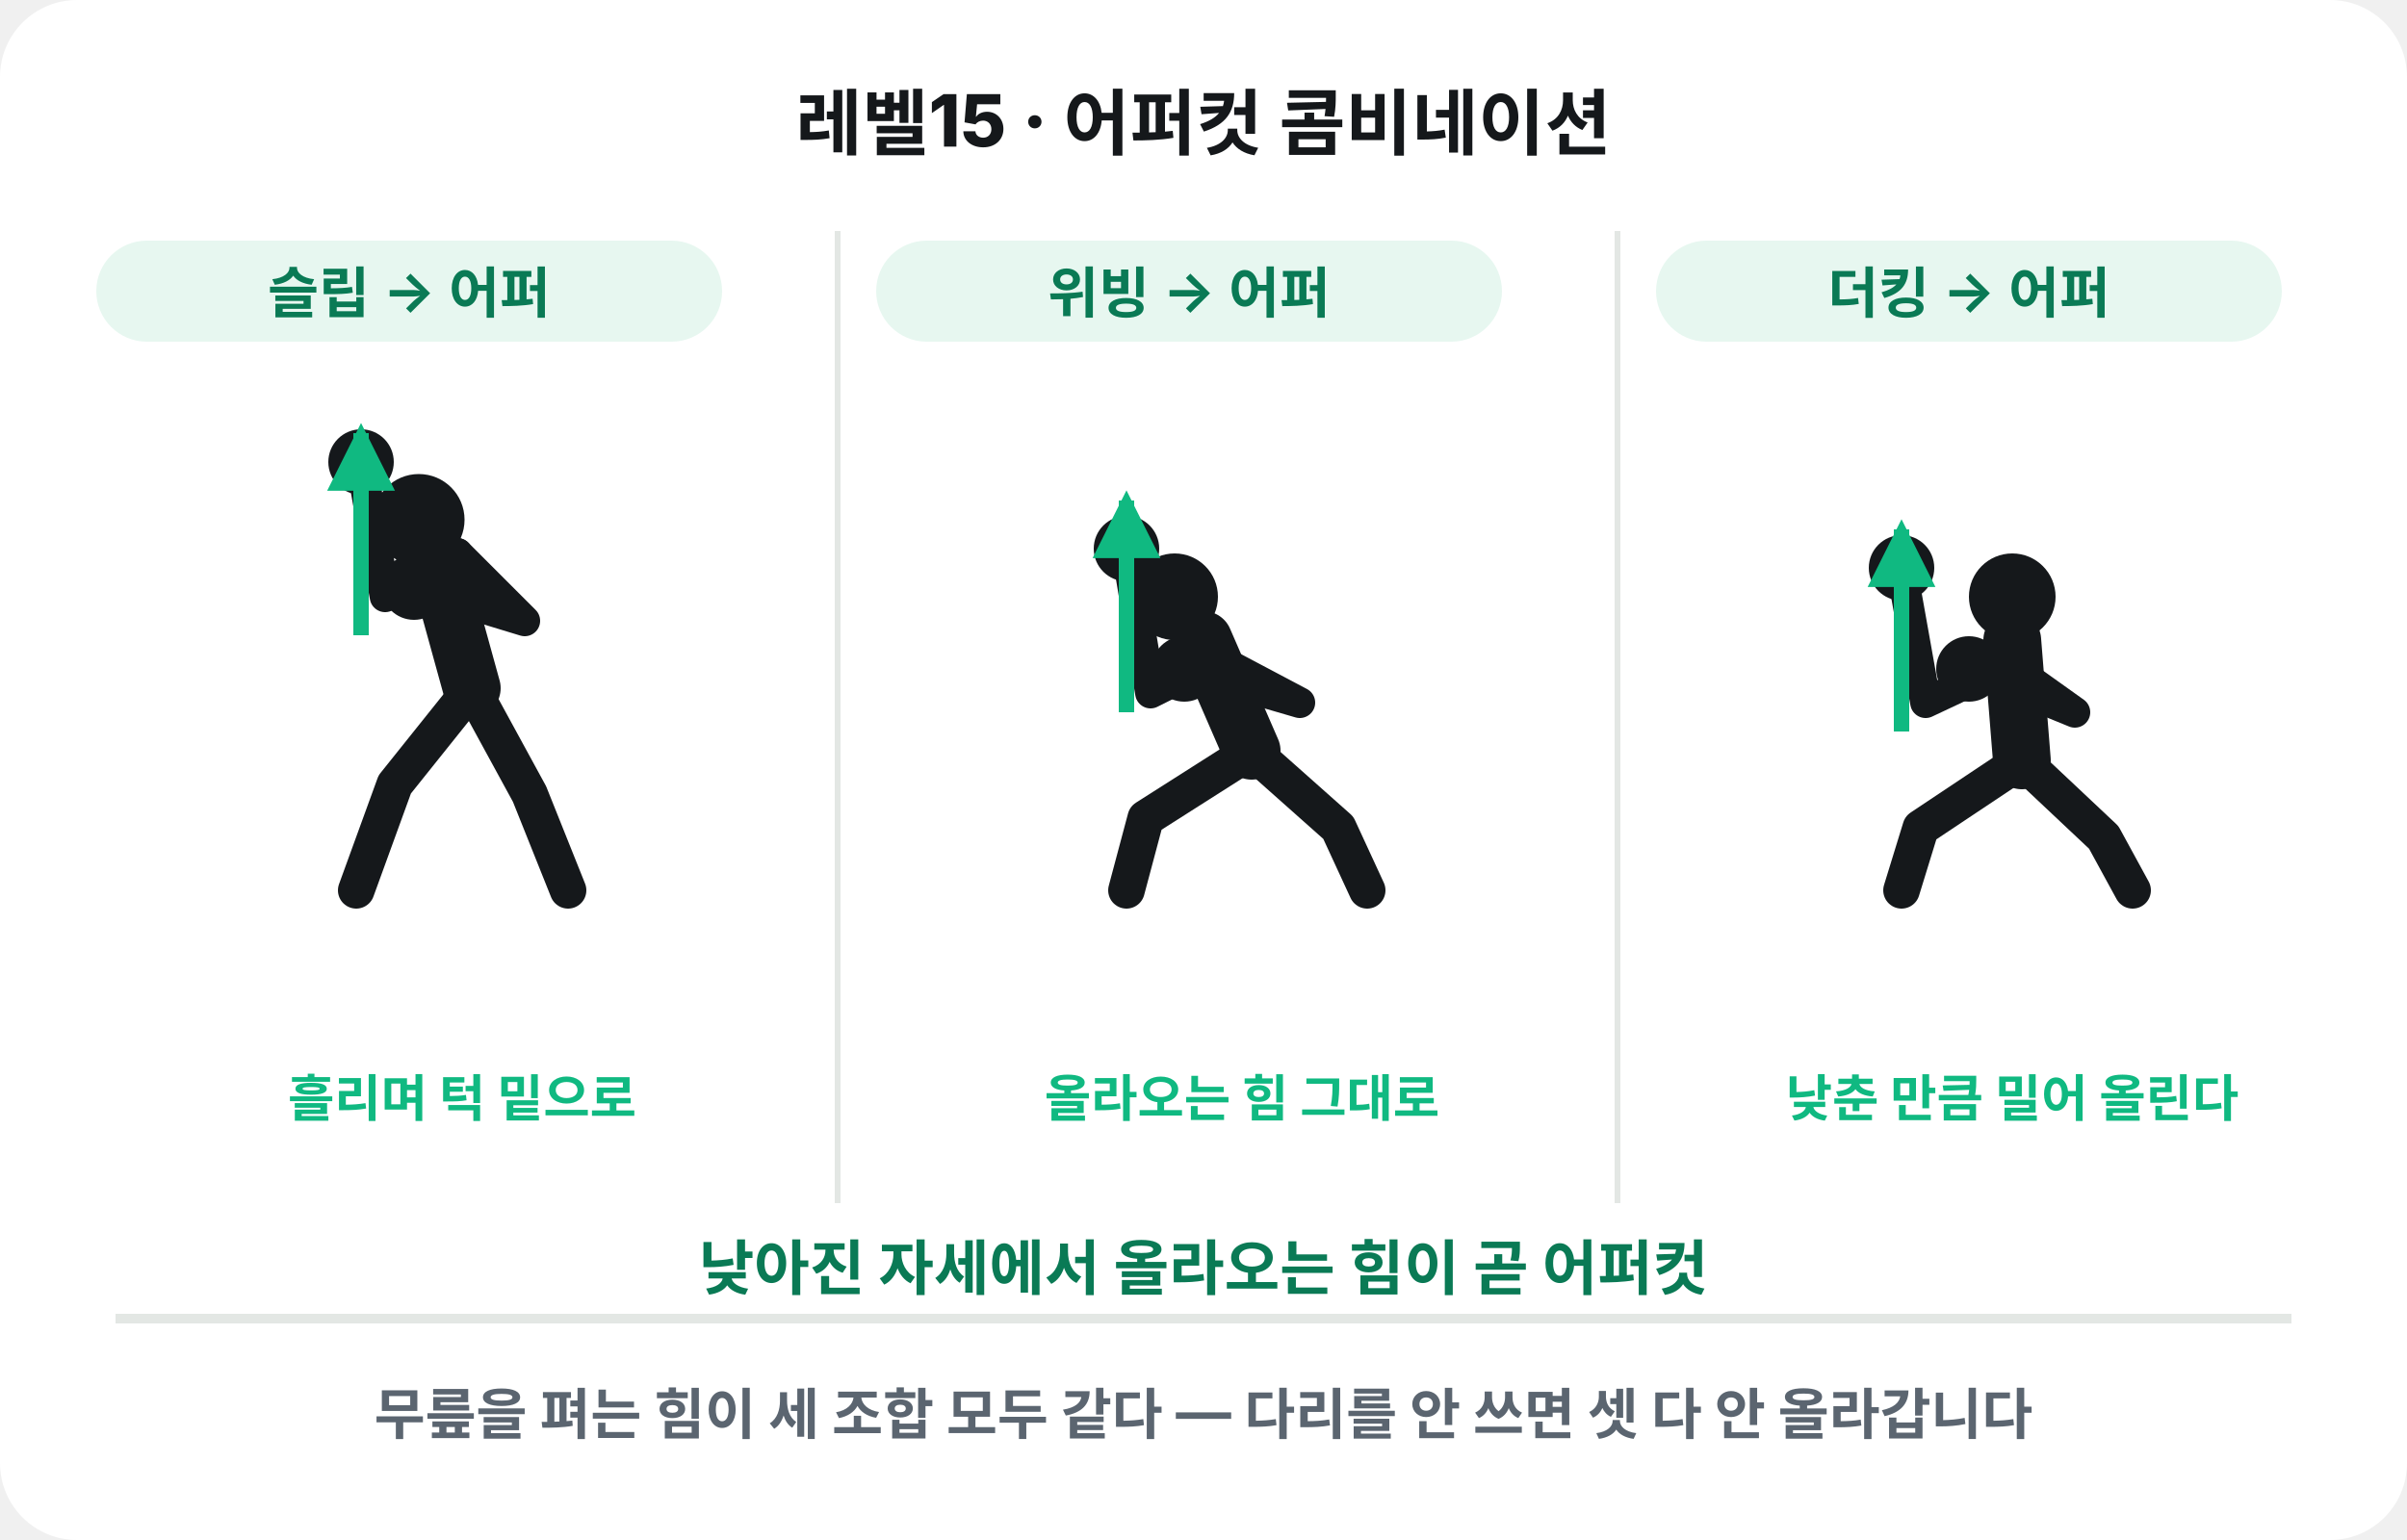
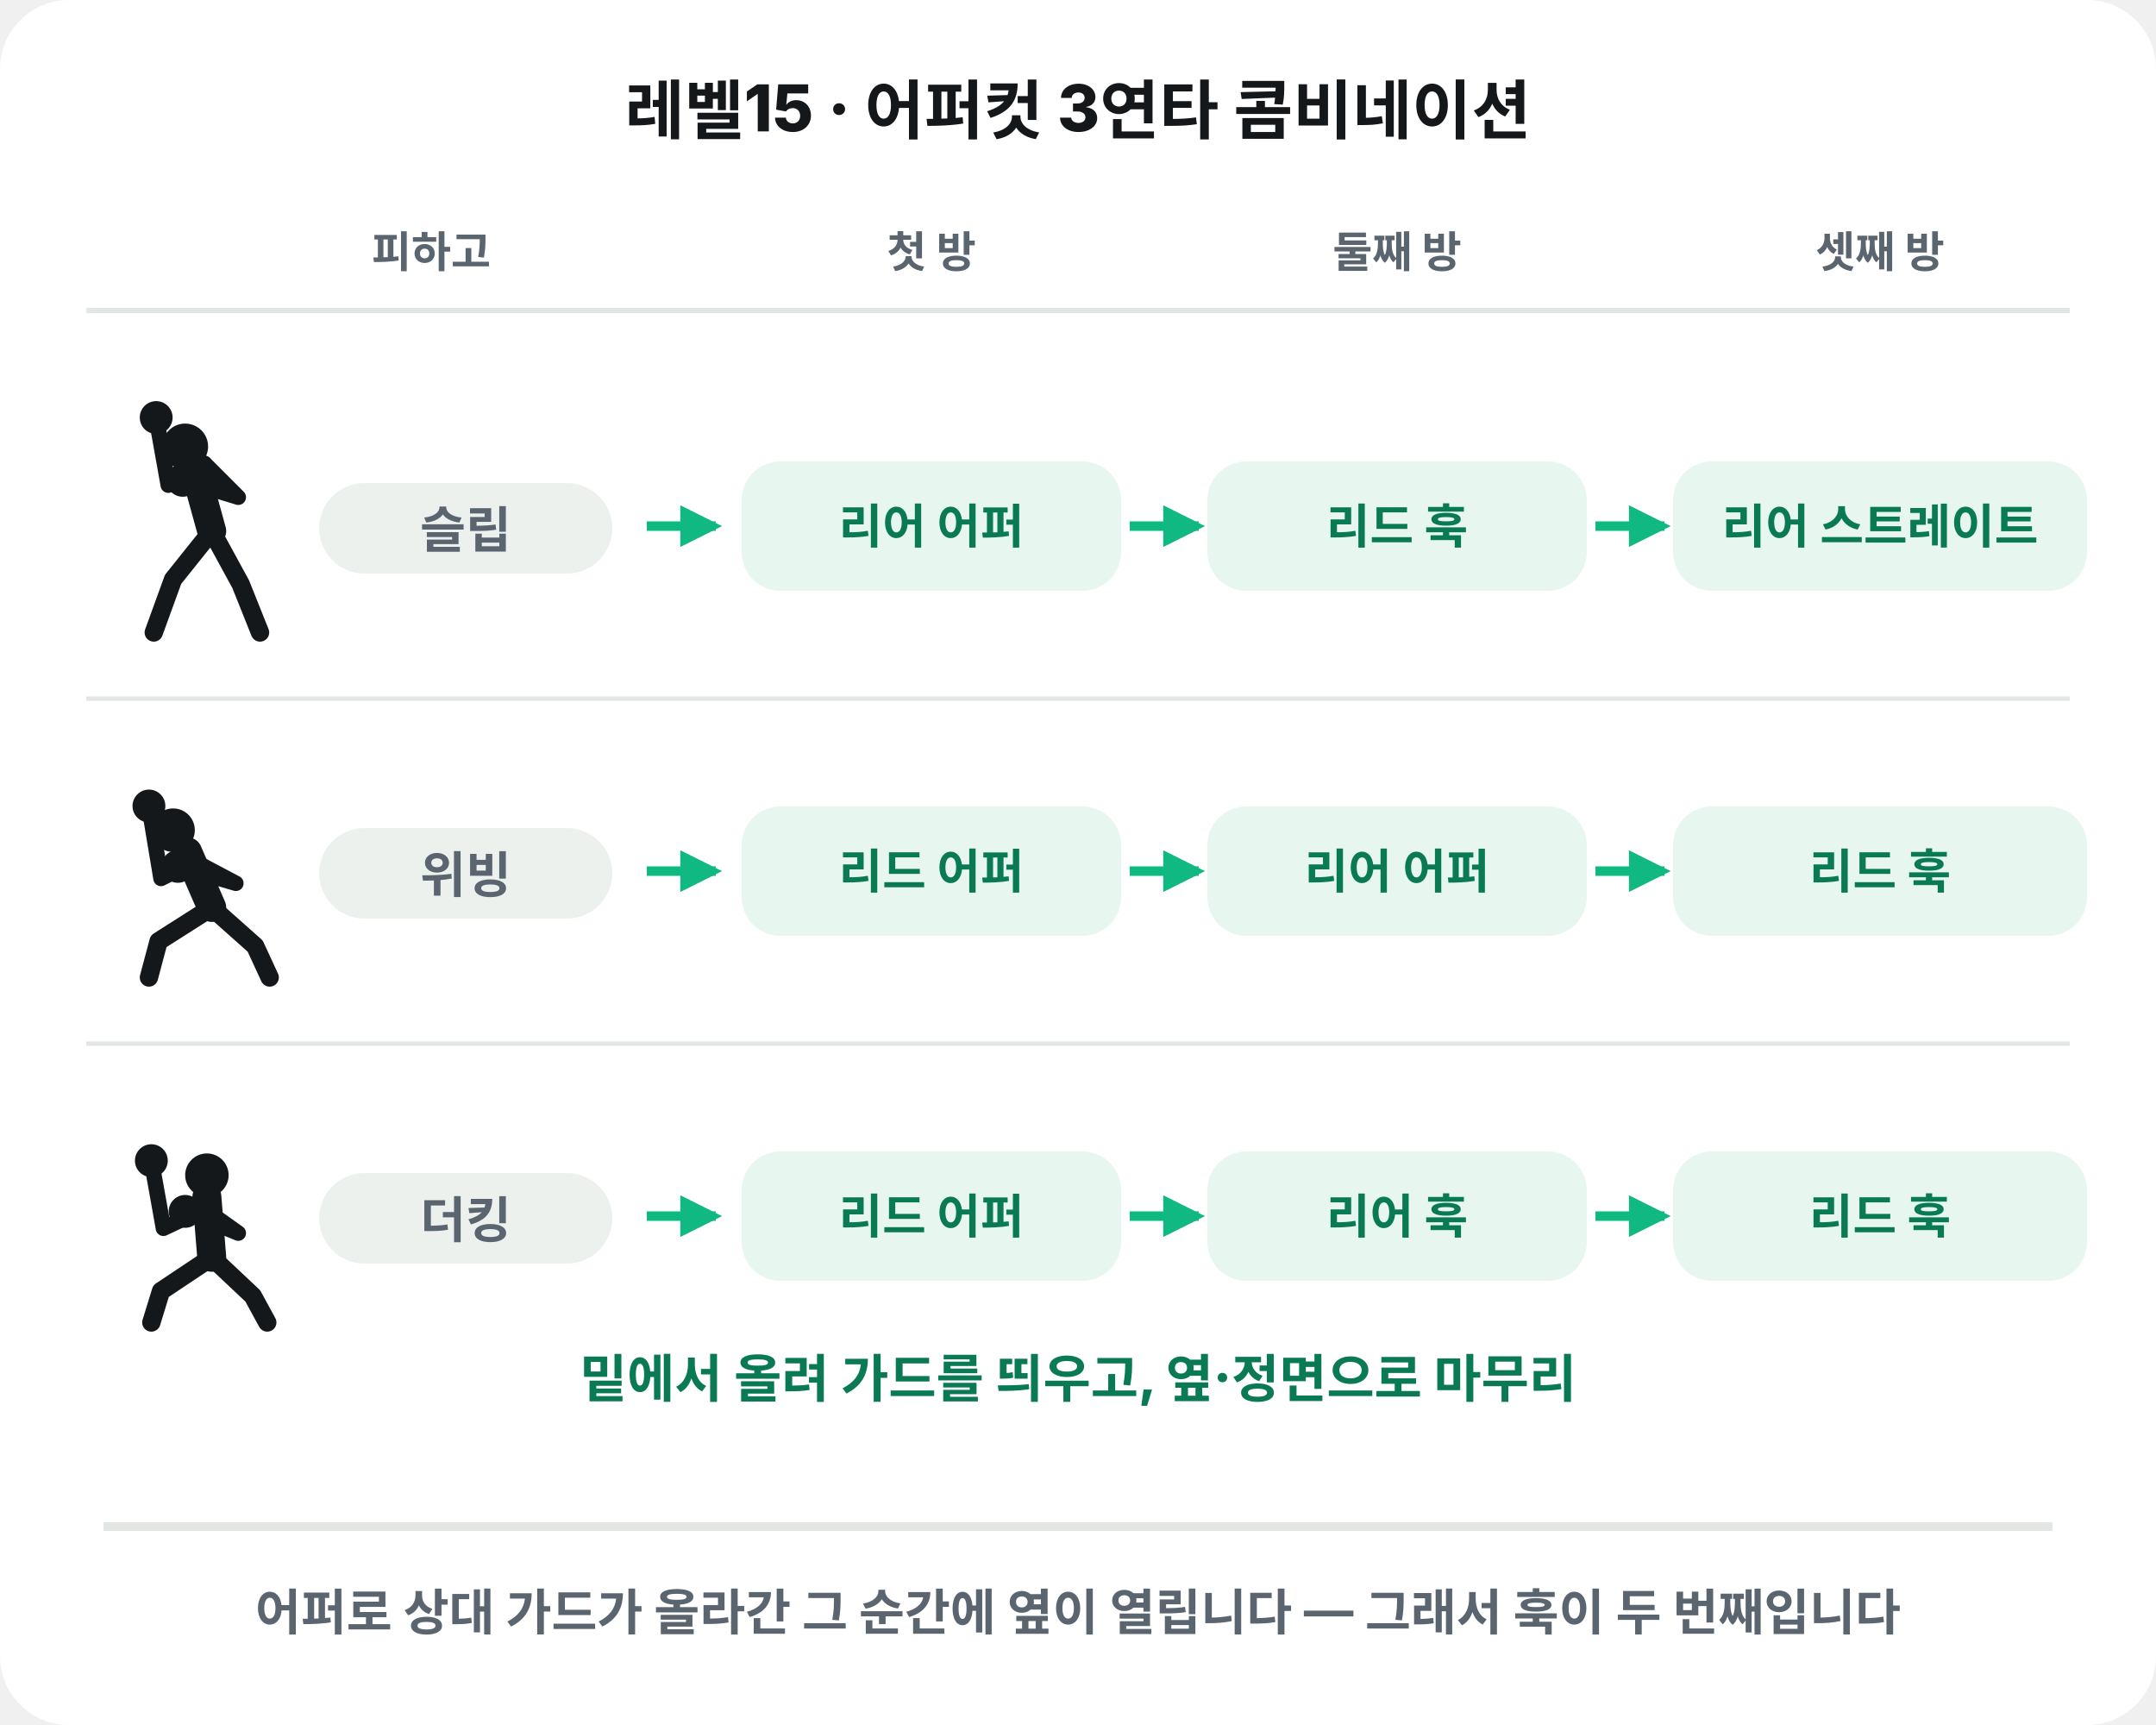
- <svg xmlns="http://www.w3.org/2000/svg" viewBox="0 0 500 320" role="img" font-family="'Pretendard','IBM Plex Sans KR',system-ui,-apple-system,'Malgun Gothic',sans-serif" aria-label="슬립·위빙·더킹으로 낮아진 자세에서 무릎을 펴는 힘이 그대로 어퍼컷이 된다.">
+ <svg xmlns="http://www.w3.org/2000/svg" viewBox="0 0 500 400" role="img" font-family="'Pretendard','IBM Plex Sans KR',system-ui,-apple-system,'Malgun Gothic',sans-serif" aria-label="세 회피에서 어퍼컷으로 시작해 훅·직선으로 마무리하는 3연타. 어퍼로 가드를 올리고 열린 옆을 친다.">
  <defs>
-     <marker id="cb15-m" viewBox="0 0 10 10" refX="8.5" refY="5" markerWidth="4.4" markerHeight="4.4" orient="auto-start-reverse">
+     <marker id="cb15" viewBox="0 0 10 10" refX="8.5" refY="5" markerWidth="4.4" markerHeight="4.4" orient="auto-start-reverse">
      <path d="M0,0 L10,5 L0,10 z" fill="#10B981" />
    </marker>
+     <marker id="cb15g" viewBox="0 0 10 10" refX="8.5" refY="5" markerWidth="4.4" markerHeight="4.4" orient="auto-start-reverse">
+       <path d="M0,0 L10,5 L0,10 z" fill="#AEB7BE" />
+     </marker>
  </defs>
-   <rect x="0" y="0" width="500" height="320" rx="16" fill="#FFFFFF" />
-   <text x="250" y="31" fill="#15181B" font-size="15" font-weight="800" text-anchor="middle">레벨15 · 어퍼컷 콤비네이션</text>
-   <line x1="174" y1="48" x2="174" y2="250" stroke="#E3E7E4" stroke-width="1.2" />
-   <line x1="336" y1="48" x2="336" y2="250" stroke="#E3E7E4" stroke-width="1.2" />
-   <rect x="20" y="50" width="130" height="21" rx="10.5" fill="#E7F7F0" />
-   <text x="85" y="65" fill="#0A7A55" font-size="11.5" font-weight="700" text-anchor="middle">슬립 → 어퍼</text>
-   <g transform="translate(192,0) scale(-1,1)">
-     <g opacity="1">
-       <polyline points="97,115 83,129 106,122" fill="none" stroke="#15181B" stroke-width="6.4" stroke-linecap="round" stroke-linejoin="round" />
-       <circle cx="106" cy="122" r="6.8" fill="#15181B" />
-       <polyline points="94,143 82,165 74,185" fill="none" stroke="#15181B" stroke-width="7.6" stroke-linecap="round" stroke-linejoin="round" />
-       <polyline points="102,114 94,143" fill="none" stroke="#15181B" stroke-width="12" stroke-linecap="round" stroke-linejoin="round" />
-       <polyline points="94,143 110,163 118,185" fill="none" stroke="#15181B" stroke-width="7.6" stroke-linecap="round" stroke-linejoin="round" />
-       <circle cx="105" cy="108" r="9.5" fill="#15181B" />
-       <polyline points="97,115 112,124 117,96" fill="none" stroke="#15181B" stroke-width="6.4" stroke-linecap="round" stroke-linejoin="round" />
-       <circle cx="117" cy="96" r="6.8" fill="#15181B" />
+   <rect x="0" y="0" width="500" height="400" rx="16" fill="#FFFFFF" />
+   <text x="250" y="31" fill="#15181B" font-size="15" font-weight="800" text-anchor="middle">레벨15 · 어퍼컷 3연타 콤비네이션</text>
+   <text x="100" y="62" fill="#5B6570" font-size="10" font-weight="700" text-anchor="middle">피하고</text>
+   <text x="216" y="62" fill="#5B6570" font-size="10" font-weight="700" text-anchor="middle">첫 방</text>
+   <text x="324" y="62" fill="#5B6570" font-size="10" font-weight="700" text-anchor="middle">둘째 방</text>
+   <text x="436" y="62" fill="#5B6570" font-size="10" font-weight="700" text-anchor="middle">셋째 방</text>
+   <line x1="20" y1="72" x2="480" y2="72" stroke="#E3E7E4" stroke-width="1.2" />
+   <g transform="translate(21.1,53.7) scale(0.56)">
+     <g transform="translate(96,0) scale(-1,1)">
+       <g opacity="1">
+         <polyline points="49,96 35,110 58,103" fill="none" stroke="#15181B" stroke-width="6.4" stroke-linecap="round" stroke-linejoin="round" />
+         <circle cx="58" cy="103" r="6.8" fill="#15181B" />
+         <polyline points="46,124 34,146 26,166" fill="none" stroke="#15181B" stroke-width="7.6" stroke-linecap="round" stroke-linejoin="round" />
+         <polyline points="54,95 46,124" fill="none" stroke="#15181B" stroke-width="12" stroke-linecap="round" stroke-linejoin="round" />
+         <polyline points="46,124 62,144 70,166" fill="none" stroke="#15181B" stroke-width="7.6" stroke-linecap="round" stroke-linejoin="round" />
+         <circle cx="57" cy="89" r="9.5" fill="#15181B" />
+         <polyline points="49,96 64,105 69,77" fill="none" stroke="#15181B" stroke-width="6.4" stroke-linecap="round" stroke-linejoin="round" />
+         <circle cx="69" cy="77" r="6.8" fill="#15181B" />
+       </g>
    </g>
  </g>
-   <line x1="75" y1="132" x2="75" y2="90" stroke="#10B981" stroke-width="3.2" marker-end="url(#cb15-m)" />
-   <text x="96" y="232" fill="#10B981" font-size="10.5" font-weight="600" text-anchor="middle">흘리며 턱 밑으로</text>
-   <rect x="182" y="50" width="130" height="21" rx="10.5" fill="#E7F7F0" />
-   <text x="247" y="65" fill="#0A7A55" font-size="11.5" font-weight="700" text-anchor="middle">위빙 → 어퍼</text>
-   <g transform="translate(516,0) scale(-1,1)">
-     <g opacity="1">
-       <polyline points="263,137 246,146 270,139" fill="none" stroke="#15181B" stroke-width="6.4" stroke-linecap="round" stroke-linejoin="round" />
-       <circle cx="270" cy="139" r="6.8" fill="#15181B" />
-       <polyline points="256,156 238,172 232,185" fill="none" stroke="#15181B" stroke-width="7.6" stroke-linecap="round" stroke-linejoin="round" />
-       <polyline points="266,133 256,156" fill="none" stroke="#15181B" stroke-width="12" stroke-linecap="round" stroke-linejoin="round" />
-       <polyline points="256,156 278,170 282,185" fill="none" stroke="#15181B" stroke-width="7.6" stroke-linecap="round" stroke-linejoin="round" />
-       <circle cx="272" cy="124" r="9" fill="#15181B" />
-       <polyline points="263,137 277,144 282,114" fill="none" stroke="#15181B" stroke-width="6.4" stroke-linecap="round" stroke-linejoin="round" />
-       <circle cx="282" cy="114" r="6.8" fill="#15181B" />
+   <rect x="74" y="112" width="68" height="21" rx="10.5" fill="#EDF1EE" />
+   <text x="108" y="127" fill="#5B6570" font-size="11.5" font-weight="700" text-anchor="middle">슬립</text>
+   <line x1="150" y1="122" x2="166" y2="122" stroke="#10B981" stroke-width="2.2" marker-end="url(#cb15)" />
+   <rect x="172" y="107" width="88" height="30" rx="9" fill="#E7F7F0" />
+   <text x="216" y="126" fill="#0A7A55" font-size="11" font-weight="800" text-anchor="middle">리어 어퍼</text>
+   <line x1="262" y1="122" x2="278" y2="122" stroke="#10B981" stroke-width="2.2" marker-end="url(#cb15)" />
+   <rect x="280" y="107" width="88" height="30" rx="9" fill="#E7F7F0" />
+   <text x="324" y="126" fill="#0A7A55" font-size="11" font-weight="800" text-anchor="middle">리드 훅</text>
+   <line x1="370" y1="122" x2="386" y2="122" stroke="#10B981" stroke-width="2.2" marker-end="url(#cb15)" />
+   <rect x="388" y="107" width="96" height="30" rx="9" fill="#E7F7F0" />
+   <text x="436" y="126" fill="#0A7A55" font-size="11" font-weight="800" text-anchor="middle">리어 스트레이트</text>
+   <line x1="20" y1="162" x2="480" y2="162" stroke="#E3E7E4" stroke-width="1" />
+   <g transform="translate(21.1,88.9) scale(0.56)">
+     <g transform="translate(96,0) scale(-1,1)">
+       <g opacity="1">
+         <polyline points="53,198 36,207 60,200" fill="none" stroke="#15181B" stroke-width="6.4" stroke-linecap="round" stroke-linejoin="round" />
+         <circle cx="60" cy="200" r="6.8" fill="#15181B" />
+         <polyline points="46,217 28,233 22,246" fill="none" stroke="#15181B" stroke-width="7.6" stroke-linecap="round" stroke-linejoin="round" />
+         <polyline points="56,194 46,217" fill="none" stroke="#15181B" stroke-width="12" stroke-linecap="round" stroke-linejoin="round" />
+         <polyline points="46,217 68,231 72,246" fill="none" stroke="#15181B" stroke-width="7.6" stroke-linecap="round" stroke-linejoin="round" />
+         <circle cx="62" cy="185" r="9" fill="#15181B" />
+         <polyline points="53,198 67,205 72,175" fill="none" stroke="#15181B" stroke-width="6.4" stroke-linecap="round" stroke-linejoin="round" />
+         <circle cx="72" cy="175" r="6.8" fill="#15181B" />
+       </g>
    </g>
  </g>
-   <line x1="234" y1="148" x2="234" y2="104" stroke="#10B981" stroke-width="3.2" marker-end="url(#cb15-m)" />
-   <text x="258" y="232" fill="#10B981" font-size="10.5" font-weight="600" text-anchor="middle">올라오는 힘 그대로</text>
-   <rect x="344" y="50" width="130" height="21" rx="10.5" fill="#E7F7F0" />
-   <text x="409" y="65" fill="#0A7A55" font-size="11.5" font-weight="700" text-anchor="middle">더킹 → 어퍼</text>
-   <g transform="translate(836,0) scale(-1,1)">
-     <g opacity="1">
-       <polyline points="419,138 405,148 427,139" fill="none" stroke="#15181B" stroke-width="6.4" stroke-linecap="round" stroke-linejoin="round" />
-       <circle cx="427" cy="139" r="6.8" fill="#15181B" />
-       <polyline points="416,158 399,174 393,185" fill="none" stroke="#15181B" stroke-width="7.6" stroke-linecap="round" stroke-linejoin="round" />
-       <polyline points="418,133 416,158" fill="none" stroke="#15181B" stroke-width="12" stroke-linecap="round" stroke-linejoin="round" />
-       <polyline points="416,158 437,172 441,185" fill="none" stroke="#15181B" stroke-width="7.6" stroke-linecap="round" stroke-linejoin="round" />
-       <circle cx="418" cy="124" r="9" fill="#15181B" />
-       <polyline points="419,138 436,146 441,118" fill="none" stroke="#15181B" stroke-width="6.4" stroke-linecap="round" stroke-linejoin="round" />
-       <circle cx="441" cy="118" r="6.8" fill="#15181B" />
+   <rect x="74" y="192" width="68" height="21" rx="10.5" fill="#EDF1EE" />
+   <text x="108" y="207" fill="#5B6570" font-size="11.5" font-weight="700" text-anchor="middle">위빙</text>
+   <line x1="150" y1="202" x2="166" y2="202" stroke="#10B981" stroke-width="2.2" marker-end="url(#cb15)" />
+   <rect x="172" y="187" width="88" height="30" rx="9" fill="#E7F7F0" />
+   <text x="216" y="206" fill="#0A7A55" font-size="11" font-weight="800" text-anchor="middle">리드 어퍼</text>
+   <line x1="262" y1="202" x2="278" y2="202" stroke="#10B981" stroke-width="2.2" marker-end="url(#cb15)" />
+   <rect x="280" y="187" width="88" height="30" rx="9" fill="#E7F7F0" />
+   <text x="324" y="206" fill="#0A7A55" font-size="11" font-weight="800" text-anchor="middle">리어 어퍼</text>
+   <line x1="370" y1="202" x2="386" y2="202" stroke="#10B981" stroke-width="2.2" marker-end="url(#cb15)" />
+   <rect x="388" y="187" width="96" height="30" rx="9" fill="#E7F7F0" />
+   <text x="436" y="206" fill="#0A7A55" font-size="11" font-weight="800" text-anchor="middle">리드 훅</text>
+   <line x1="20" y1="242" x2="480" y2="242" stroke="#E3E7E4" stroke-width="1" />
+   <g transform="translate(21.1,124.1) scale(0.56)">
+     <g transform="translate(96,0) scale(-1,1)">
+       <g opacity="1">
+         <polyline points="49,279 35,289 57,280" fill="none" stroke="#15181B" stroke-width="6.4" stroke-linecap="round" stroke-linejoin="round" />
+         <circle cx="57" cy="280" r="6.8" fill="#15181B" />
+         <polyline points="46,299 29,315 23,326" fill="none" stroke="#15181B" stroke-width="7.6" stroke-linecap="round" stroke-linejoin="round" />
+         <polyline points="48,274 46,299" fill="none" stroke="#15181B" stroke-width="12" stroke-linecap="round" stroke-linejoin="round" />
+         <polyline points="46,299 67,313 71,326" fill="none" stroke="#15181B" stroke-width="7.6" stroke-linecap="round" stroke-linejoin="round" />
+         <circle cx="48" cy="265" r="9" fill="#15181B" />
+         <polyline points="49,279 66,287 71,259" fill="none" stroke="#15181B" stroke-width="6.4" stroke-linecap="round" stroke-linejoin="round" />
+         <circle cx="71" cy="259" r="6.8" fill="#15181B" />
+       </g>
    </g>
  </g>
-   <line x1="395" y1="152" x2="395" y2="110" stroke="#10B981" stroke-width="3.2" marker-end="url(#cb15-m)" />
-   <text x="418" y="232" fill="#10B981" font-size="10.5" font-weight="600" text-anchor="middle">낮춘 만큼 밀어 올린다</text>
-   <text x="250" y="268" fill="#0A7A55" font-size="12.5" font-weight="800" text-anchor="middle">낮아진 자세에서 올라오는 힘이 곧 어퍼컷</text>
-   <line x1="24" y1="274" x2="476" y2="274" stroke="#E3E7E4" stroke-width="2" />
-   <text x="250" y="298" fill="#5B6570" font-size="11.5" font-weight="700" text-anchor="middle">무릎을 펴는 힘이 세 조합 모두 같다 — 다리를 안 쓰면 셋 다 안 올라갑니다</text>
+   <rect x="74" y="272" width="68" height="21" rx="10.5" fill="#EDF1EE" />
+   <text x="108" y="287" fill="#5B6570" font-size="11.5" font-weight="700" text-anchor="middle">더킹</text>
+   <line x1="150" y1="282" x2="166" y2="282" stroke="#10B981" stroke-width="2.2" marker-end="url(#cb15)" />
+   <rect x="172" y="267" width="88" height="30" rx="9" fill="#E7F7F0" />
+   <text x="216" y="286" fill="#0A7A55" font-size="11" font-weight="800" text-anchor="middle">리드 어퍼</text>
+   <line x1="262" y1="282" x2="278" y2="282" stroke="#10B981" stroke-width="2.2" marker-end="url(#cb15)" />
+   <rect x="280" y="267" width="88" height="30" rx="9" fill="#E7F7F0" />
+   <text x="324" y="286" fill="#0A7A55" font-size="11" font-weight="800" text-anchor="middle">리어 훅</text>
+   <line x1="370" y1="282" x2="386" y2="282" stroke="#10B981" stroke-width="2.2" marker-end="url(#cb15)" />
+   <rect x="388" y="267" width="96" height="30" rx="9" fill="#E7F7F0" />
+   <text x="436" y="286" fill="#0A7A55" font-size="11" font-weight="800" text-anchor="middle">리드 훅</text>
+   <text x="250" y="324" fill="#0A7A55" font-size="12" font-weight="800" text-anchor="middle">밑에서 올려 가드를 띄우고, 옆·정면으로 마무리</text>
+   <line x1="24" y1="354" x2="476" y2="354" stroke="#E3E7E4" stroke-width="2" />
+   <text x="250" y="378" fill="#5B6570" font-size="11.5" font-weight="700" text-anchor="middle">어퍼로 상대 가드가 올라간 그 순간에 옆이 열립니다 — 그래서 훅이 두 번째입니다</text>
</svg>
